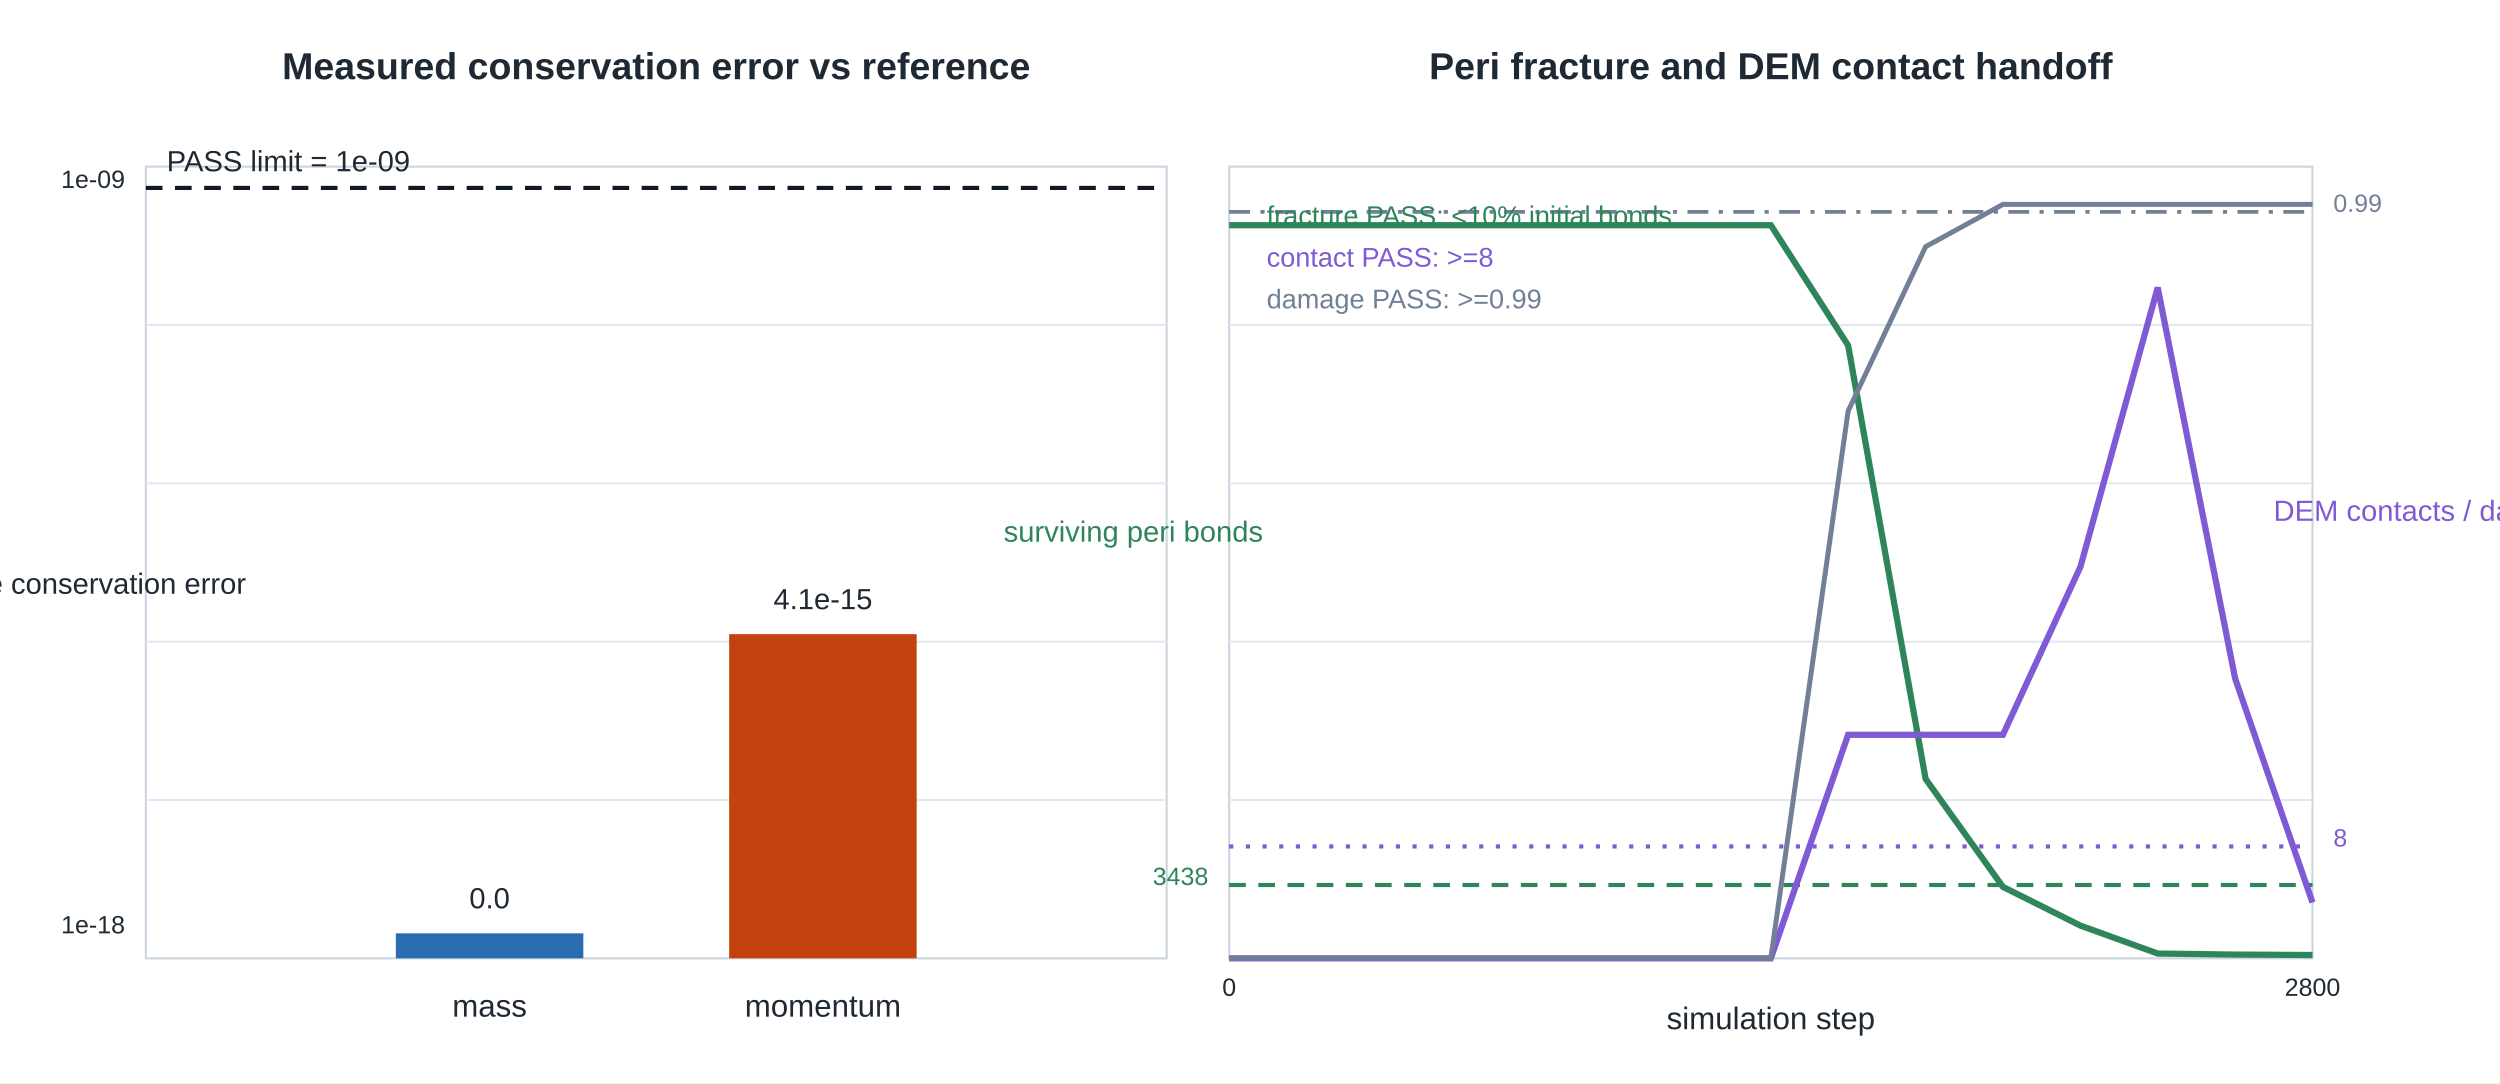
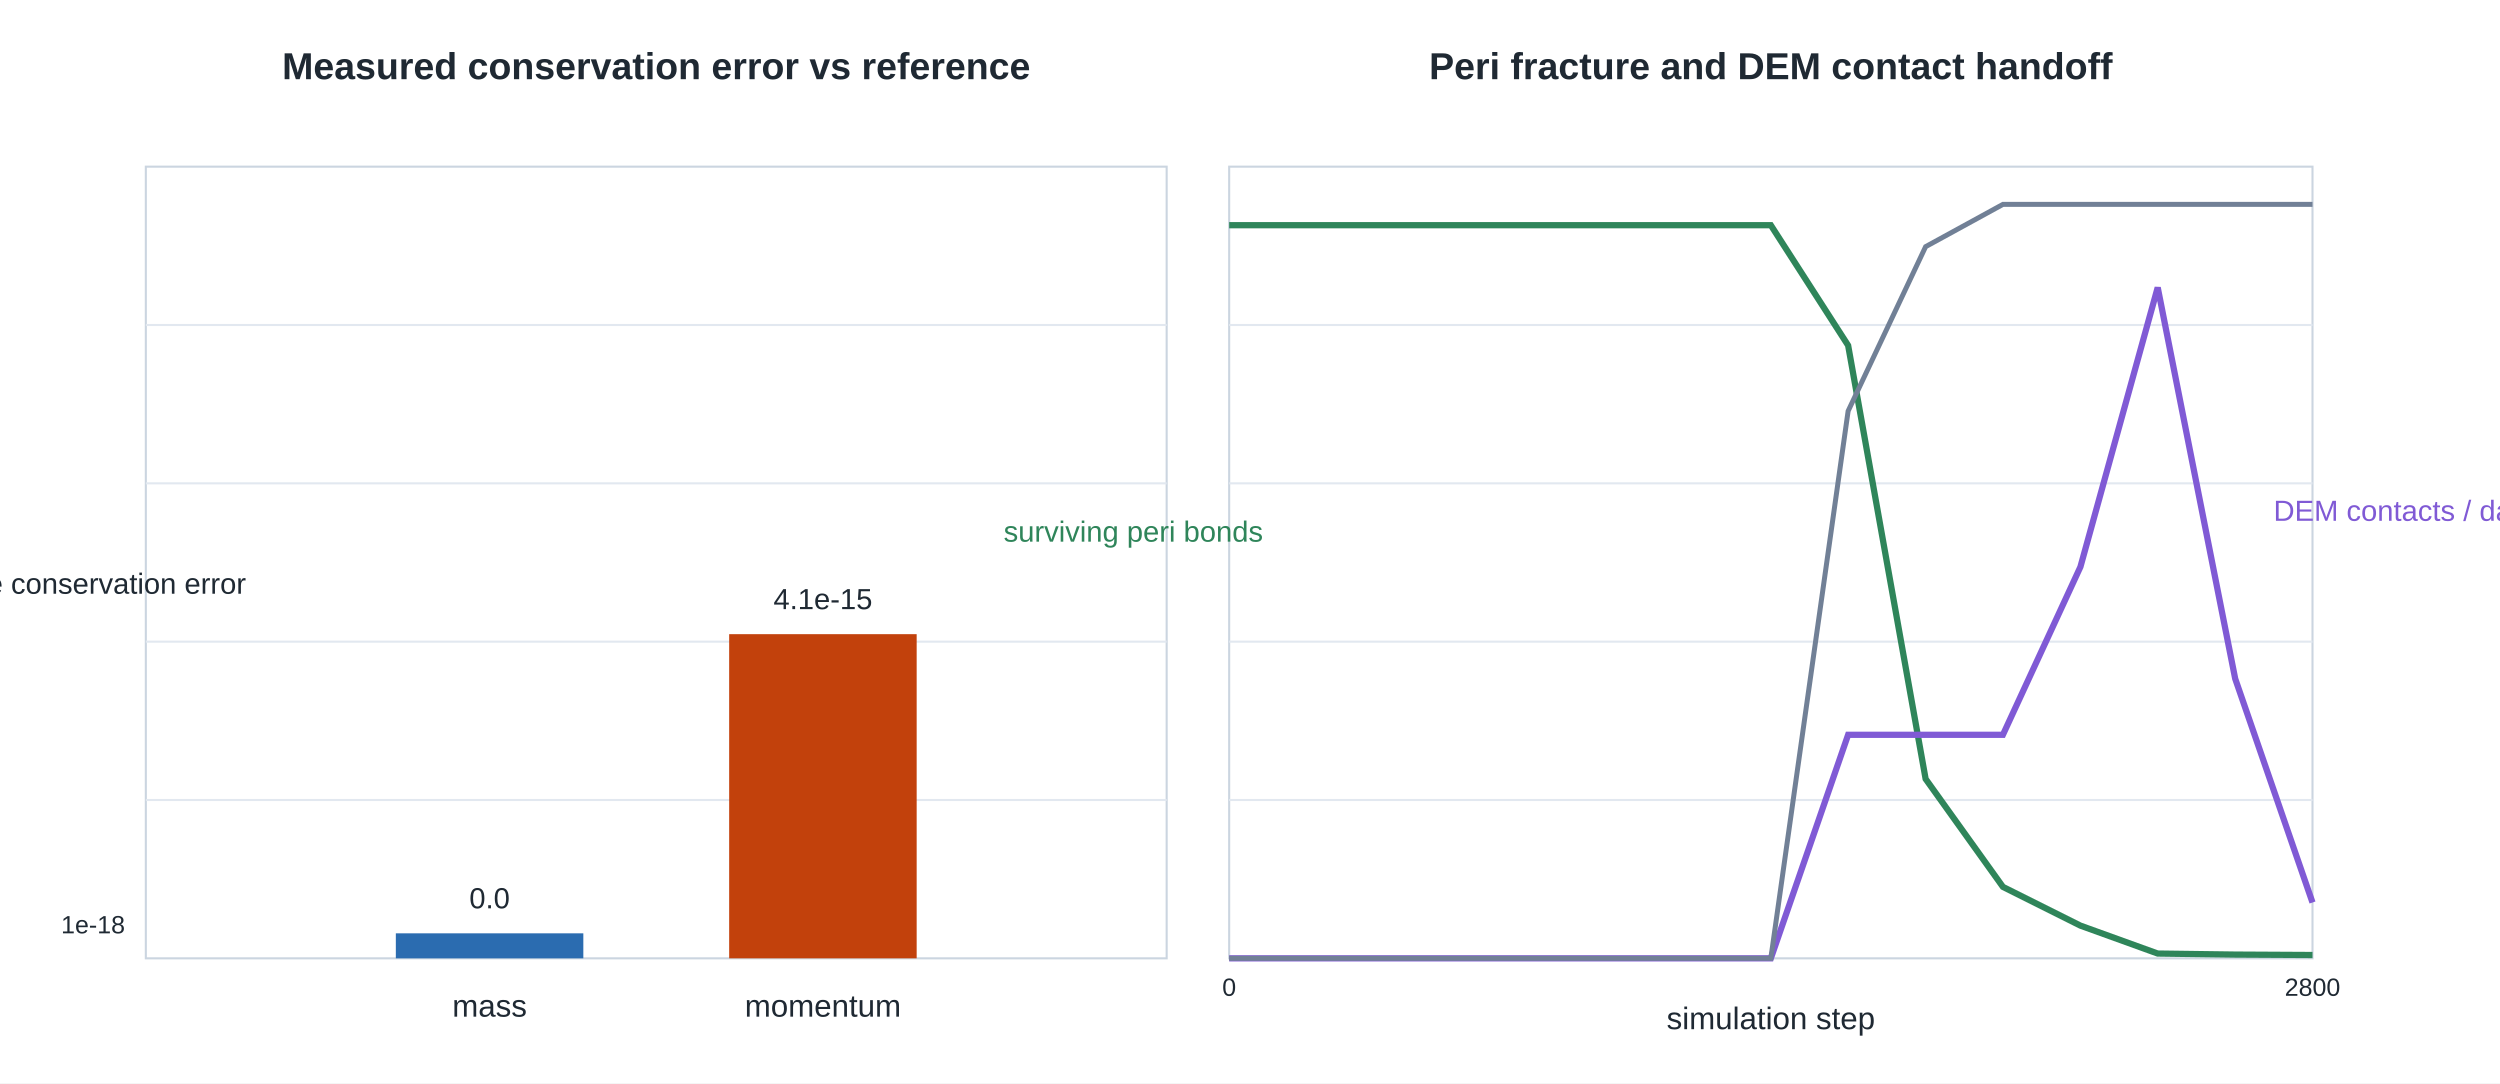
<svg xmlns="http://www.w3.org/2000/svg" width="1200" height="520" viewBox="0 0 1200 520">
  <rect width="100%" height="100%" fill="white" />
  <text x="315.0" y="38.0" font-family="Arial, sans-serif" font-size="18" text-anchor="middle" fill="#1f2933" font-weight="700">Measured conservation error vs reference</text>
  <text x="850.0" y="38.0" font-family="Arial, sans-serif" font-size="18" text-anchor="middle" fill="#1f2933" font-weight="700">Peri fracture and DEM contact handoff</text>
  <rect x="70" y="80" width="490" height="380" fill="none" stroke="#cbd5e0" />
  <line x1="70.0" y1="156.0" x2="560.0" y2="156.0" stroke="#e2e8f0" stroke-width="1" />
  <line x1="70.0" y1="232.0" x2="560.0" y2="232.0" stroke="#e2e8f0" stroke-width="1" />
  <line x1="70.0" y1="308.0" x2="560.0" y2="308.0" stroke="#e2e8f0" stroke-width="1" />
  <line x1="70.0" y1="384.0" x2="560.0" y2="384.0" stroke="#e2e8f0" stroke-width="1" />
  <rect x="590" y="80" width="520" height="380" fill="none" stroke="#cbd5e0" />
  <line x1="590.0" y1="156.0" x2="1110.0" y2="156.0" stroke="#e2e8f0" stroke-width="1" />
  <line x1="590.0" y1="232.0" x2="1110.0" y2="232.0" stroke="#e2e8f0" stroke-width="1" />
  <line x1="590.0" y1="308.0" x2="1110.0" y2="308.0" stroke="#e2e8f0" stroke-width="1" />
  <line x1="590.0" y1="384.0" x2="1110.0" y2="384.0" stroke="#e2e8f0" stroke-width="1" />
-   <line x1="70.0" y1="90.2" x2="560.0" y2="90.2" stroke="#111827" stroke-width="2" stroke-dasharray="8 6" />
-   <text x="80.0" y="82.2" font-family="Arial, sans-serif" font-size="14" text-anchor="start" fill="#1f2933" font-weight="400">PASS limit = 1e-09</text>
  <rect x="190.0" y="448.0" width="90" height="12.0" fill="#2b6cb0" />
  <text x="235.0" y="488.0" font-family="Arial, sans-serif" font-size="15" text-anchor="middle" fill="#1f2933" font-weight="400">mass</text>
  <text x="235.0" y="436.0" font-family="Arial, sans-serif" font-size="14" text-anchor="middle" fill="#1f2933" font-weight="400">0.0</text>
  <rect x="350.0" y="304.4" width="90" height="155.6" fill="#c2410c" />
  <text x="395.0" y="488.0" font-family="Arial, sans-serif" font-size="15" text-anchor="middle" fill="#1f2933" font-weight="400">momentum</text>
  <text x="395.0" y="292.4" font-family="Arial, sans-serif" font-size="14" text-anchor="middle" fill="#1f2933" font-weight="400">4.1e-15</text>
  <text x="22.0" y="285.0" font-family="Arial, sans-serif" font-size="14" text-anchor="middle" fill="#1f2933" font-weight="400">max relative conservation error</text>
-   <text x="60.0" y="90.2" font-family="Arial, sans-serif" font-size="12" text-anchor="end" fill="#1f2933" font-weight="400">1e-09</text>
  <text x="60.0" y="448.0" font-family="Arial, sans-serif" font-size="12" text-anchor="end" fill="#1f2933" font-weight="400">1e-18</text>
  <polyline fill="none" stroke="#2f855a" stroke-width="3" points="590.0,108.1 627.1,108.1 664.3,108.1 701.4,108.1 738.6,108.1 775.7,108.1 812.9,108.1 850.0,108.1 887.1,165.8 924.3,373.9 961.4,425.7 998.6,444.3 1035.7,457.7 1072.9,458.2 1110.0,458.4" />
-   <line x1="590.0" y1="424.8" x2="1110.0" y2="424.8" stroke="#2f855a" stroke-width="2" stroke-dasharray="8 6" />
  <polyline fill="none" stroke="#805ad5" stroke-width="3" points="590.0,460.0 627.1,460.0 664.3,460.0 701.4,460.0 738.6,460.0 775.7,460.0 812.9,460.0 850.0,460.0 887.1,352.7 924.3,352.7 961.4,352.7 998.6,272.1 1035.7,138.0 1072.9,325.8 1110.0,433.2" />
-   <line x1="590.0" y1="406.3" x2="1110.0" y2="406.3" stroke="#805ad5" stroke-width="2" stroke-dasharray="2 6" />
  <polyline fill="none" stroke="#718096" stroke-width="2.4" points="590.0,460.0 627.1,460.0 664.3,460.0 701.4,460.0 738.6,460.0 775.7,460.0 812.9,460.0 850.0,460.0 887.1,197.3 924.3,118.4 961.4,98.1 998.6,98.1 1035.7,98.1 1072.9,98.1 1110.0,98.1" />
-   <line x1="590.0" y1="101.7" x2="1110.0" y2="101.7" stroke="#718096" stroke-width="1.8" stroke-dasharray="10 5 2 5" />
  <text x="850.0" y="494.0" font-family="Arial, sans-serif" font-size="15" text-anchor="middle" fill="#1f2933" font-weight="400">simulation step</text>
  <text x="544.0" y="260.0" font-family="Arial, sans-serif" font-size="14" text-anchor="middle" fill="#2f855a" font-weight="400">surviving peri bonds</text>
  <text x="1166.0" y="250.0" font-family="Arial, sans-serif" font-size="14" text-anchor="middle" fill="#805ad5" font-weight="400">DEM contacts / damage</text>
-   <text x="608.0" y="108.0" font-family="Arial, sans-serif" font-size="13" text-anchor="start" fill="#2f855a" font-weight="400">fracture PASS: &lt;10% initial bonds</text>
-   <text x="608.0" y="128.0" font-family="Arial, sans-serif" font-size="13" text-anchor="start" fill="#805ad5" font-weight="400">contact PASS: &gt;=8</text>
-   <text x="608.0" y="148.0" font-family="Arial, sans-serif" font-size="13" text-anchor="start" fill="#718096" font-weight="400">damage PASS: &gt;=0.99</text>
  <text x="590.0" y="478.0" font-family="Arial, sans-serif" font-size="12" text-anchor="middle" fill="#1f2933" font-weight="400">0</text>
  <text x="1110.0" y="478.0" font-family="Arial, sans-serif" font-size="12" text-anchor="middle" fill="#1f2933" font-weight="400">2800</text>
-   <text x="580.0" y="424.8" font-family="Arial, sans-serif" font-size="12" text-anchor="end" fill="#2f855a" font-weight="400">3438</text>
-   <text x="1120.0" y="406.3" font-family="Arial, sans-serif" font-size="12" text-anchor="start" fill="#805ad5" font-weight="400">8</text>
-   <text x="1120.0" y="101.7" font-family="Arial, sans-serif" font-size="12" text-anchor="start" fill="#718096" font-weight="400">0.99</text>
</svg>
